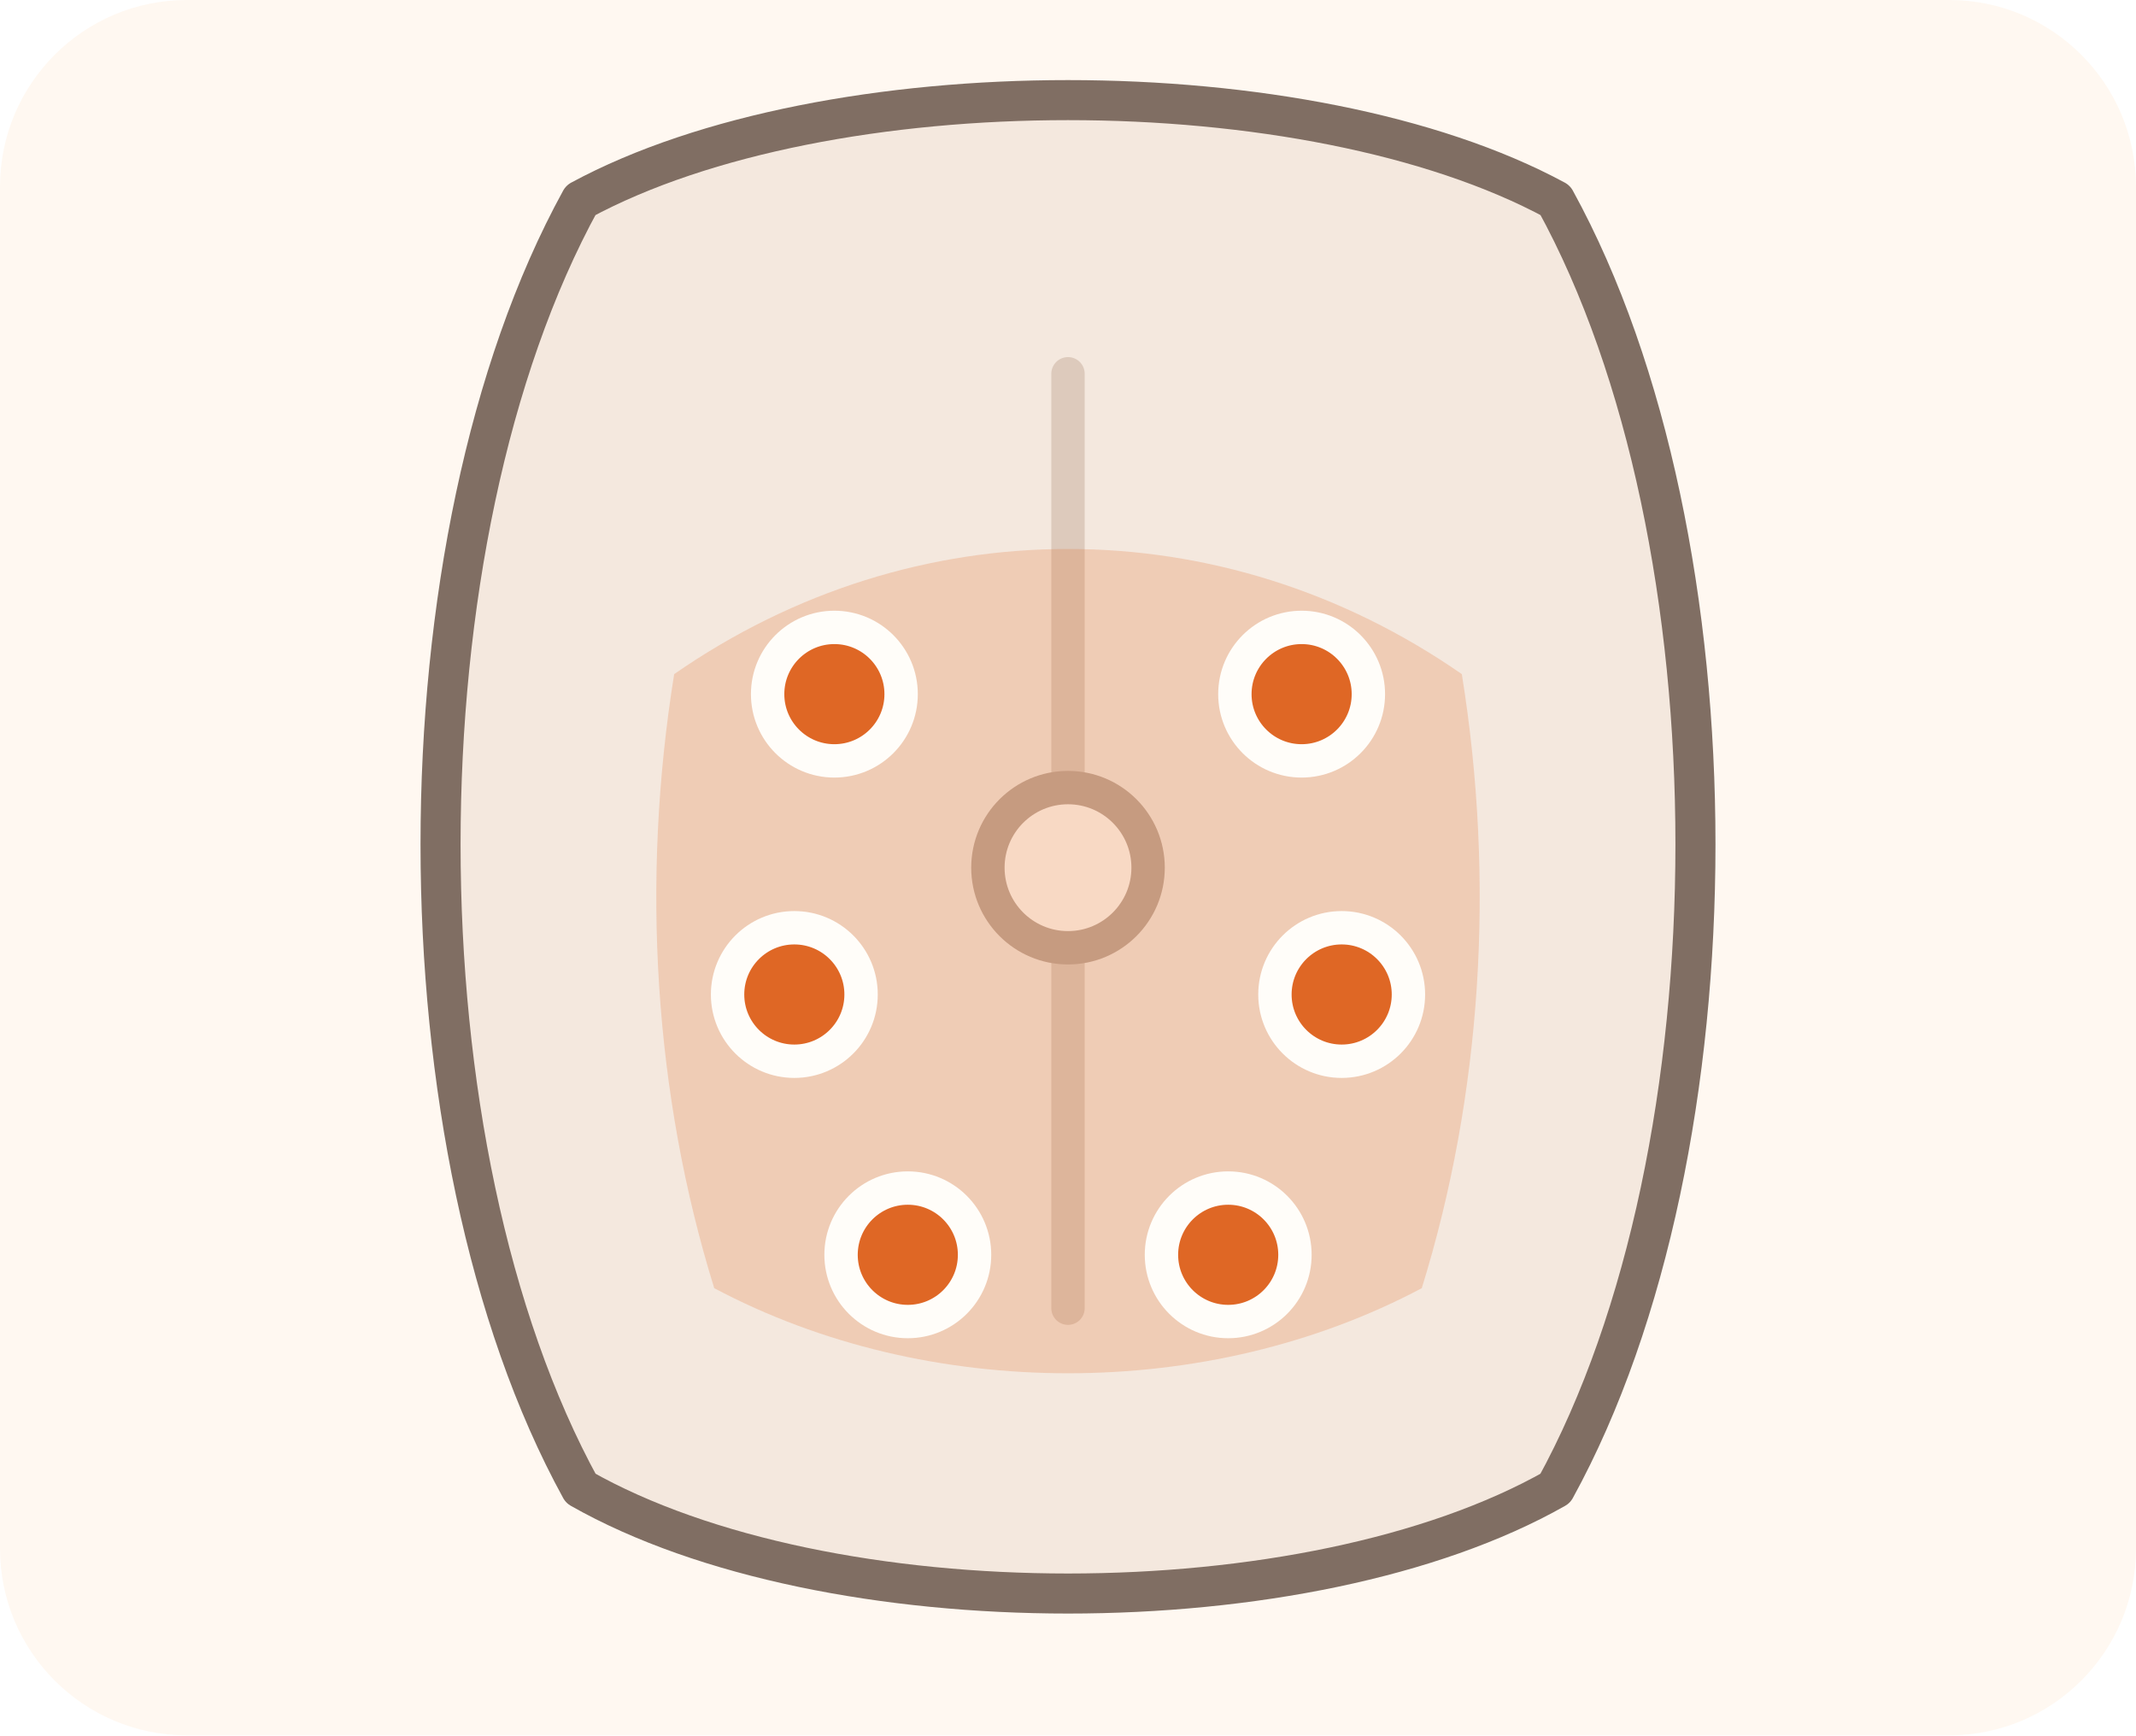
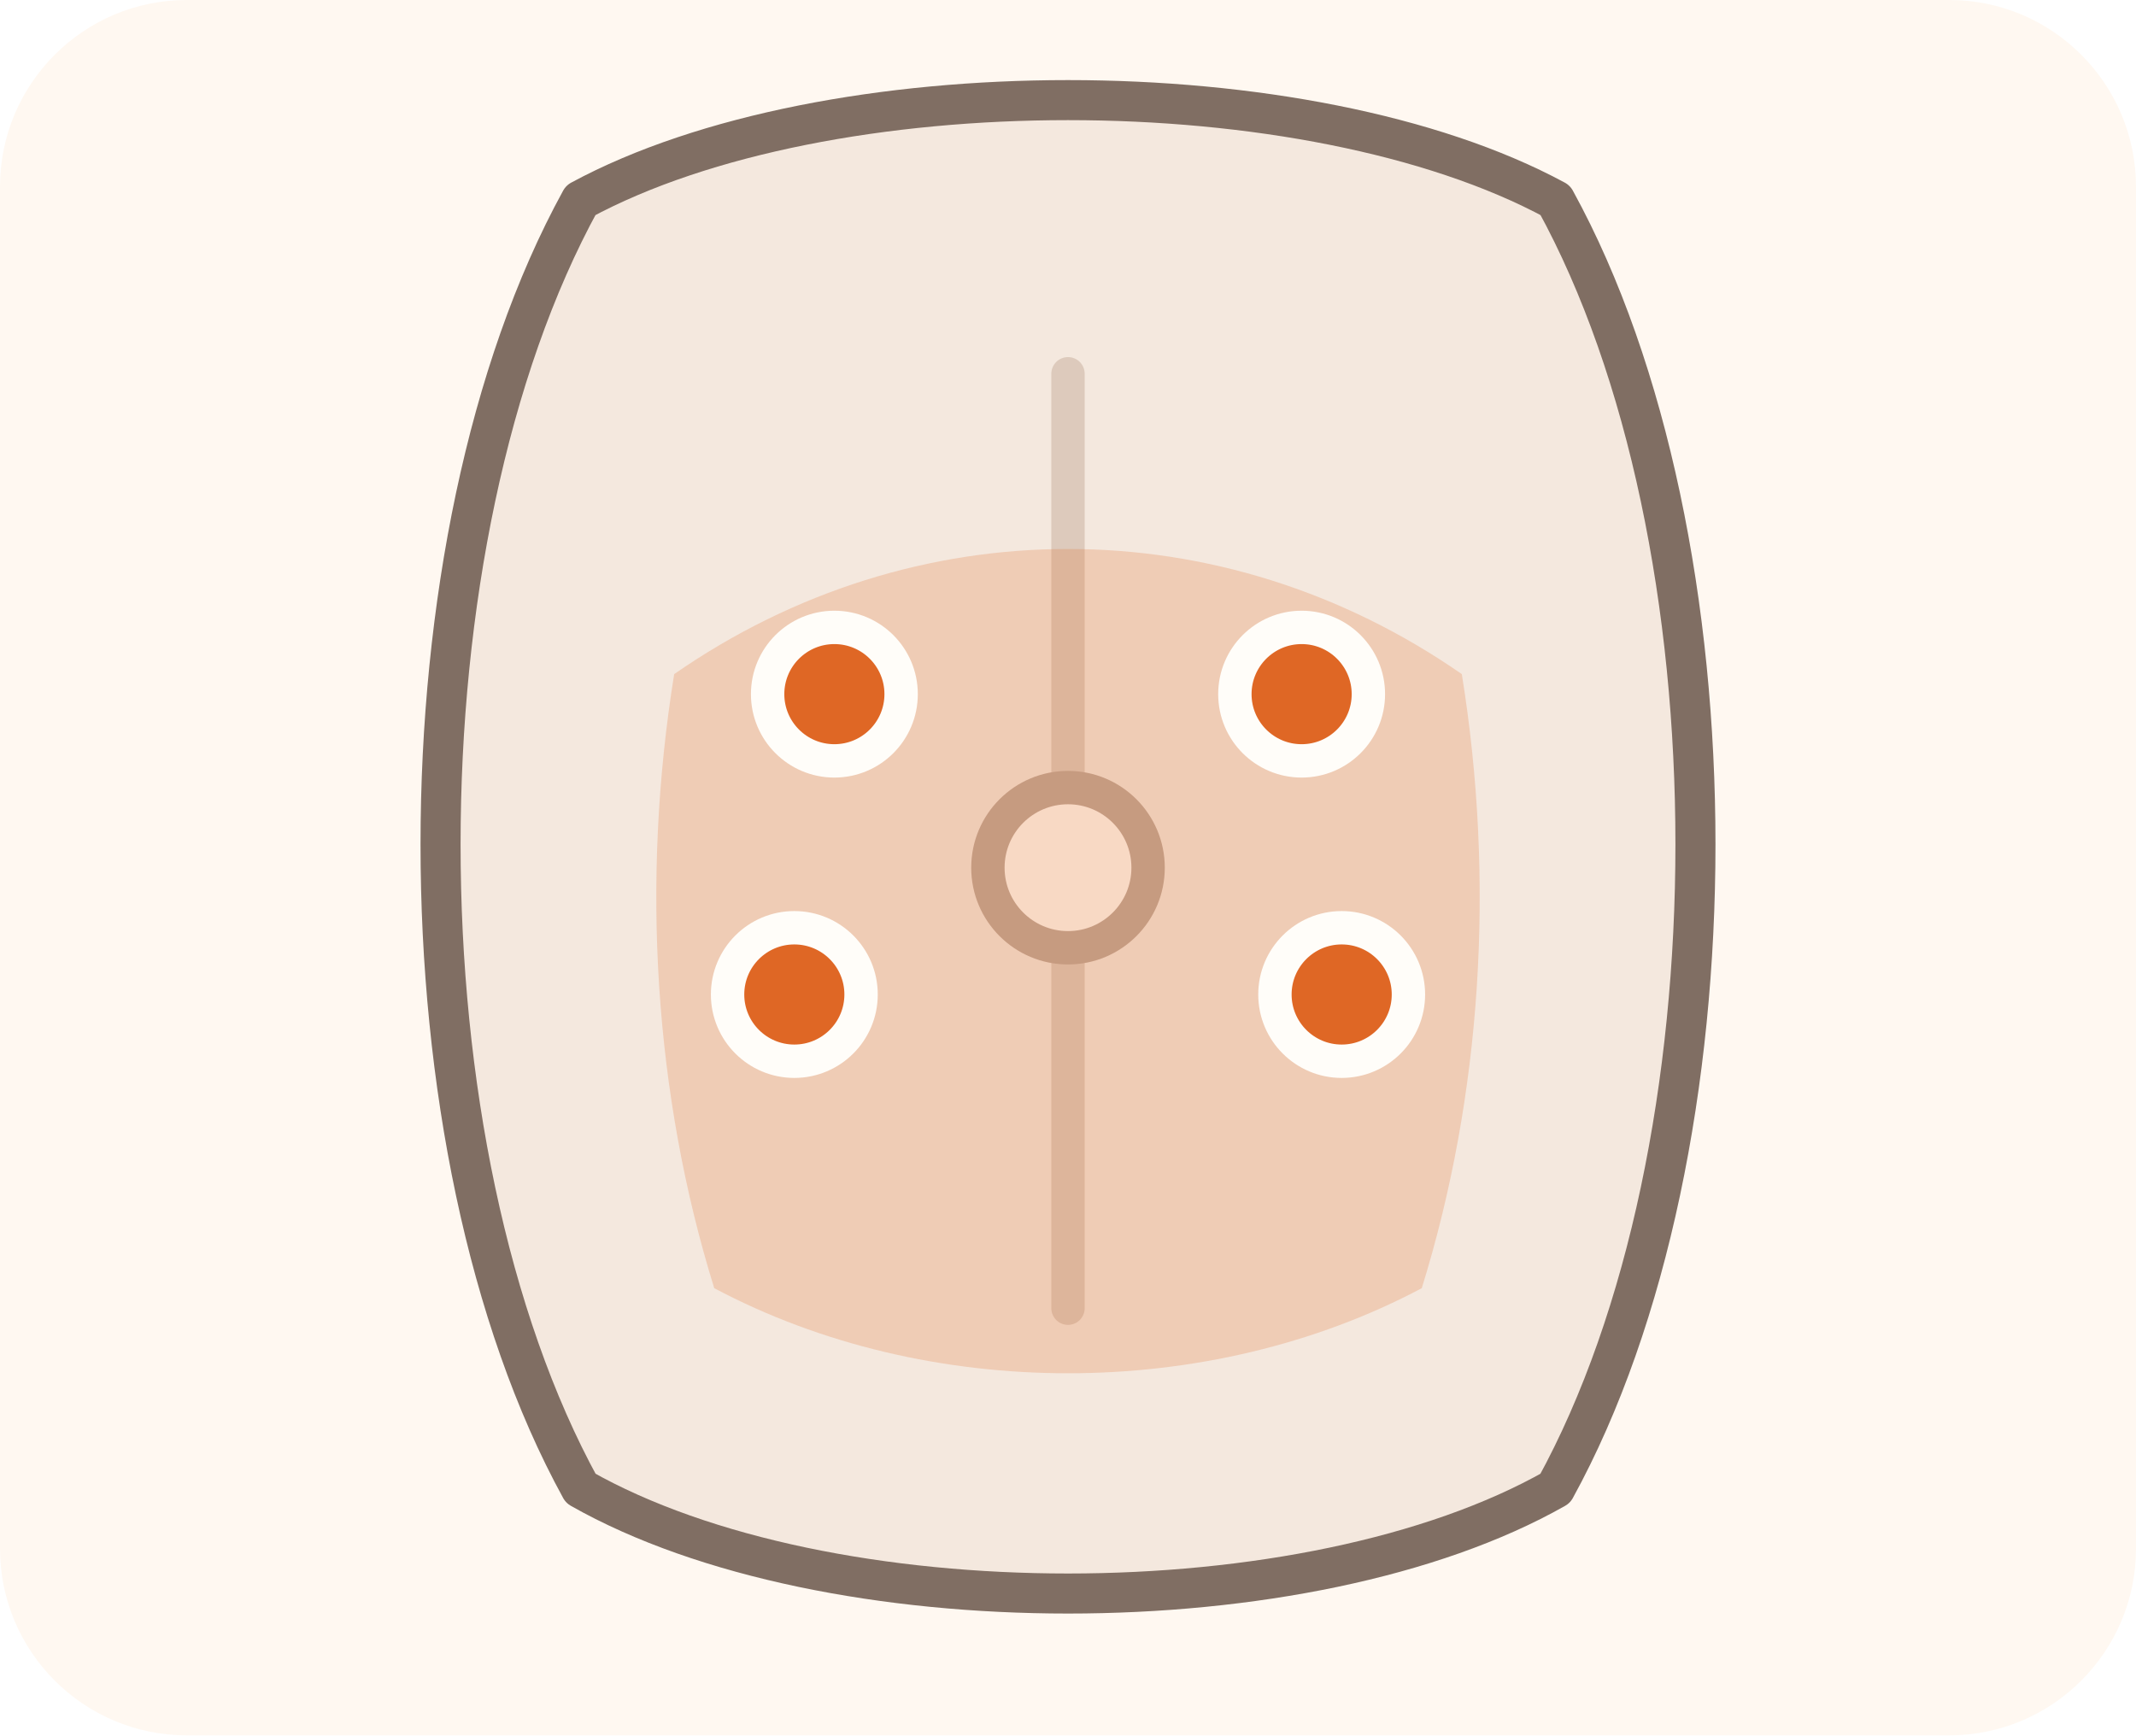
<svg xmlns="http://www.w3.org/2000/svg" viewBox="0 0 320 260" role="img" aria-label="Pontos de aplicação no abdômen">
  <rect width="320" height="260" rx="28" fill="#FFF8F1" />
  <path d="M87 30c37-20 109-20 146 0 28 51 28 142 0 193-37 21-109 21-146 0-28-51-28-142 0-193Z" fill="#F4E8DE" stroke="#806E63" stroke-width="6" stroke-linejoin="round" />
  <path d="M160 56v140" stroke="#DDCABC" stroke-width="5" stroke-linecap="round" />
  <circle cx="160" cy="130" r="12" fill="#FFF8F1" stroke="#BFA99A" stroke-width="5" />
  <path d="M101 101c36-25 82-25 118 0 5 31 3 63-6 92-32 17-74 17-106 0-9-29-11-61-6-92Z" fill="#DF6725" opacity=".22" />
  <g fill="#DF6725" stroke="#FFFDF9" stroke-width="5">
-     <circle cx="125" cy="104" r="10" />
-     <circle cx="195" cy="104" r="10" />
-     <circle cx="119" cy="149" r="10" />
-     <circle cx="201" cy="149" r="10" />
-     <circle cx="136" cy="188" r="10" />
-     <circle cx="184" cy="188" r="10" />
+     <g id="abdomen_left_upper">
+       <circle cx="125" cy="104" r="10" />
+     </g>
+     <g id="abdomen_right_upper">
+       <circle cx="195" cy="104" r="10" />
+     </g>
+     <g id="abdomen_left_lower">
+       <circle cx="119" cy="149" r="10" />
+     </g>
+     <g id="abdomen_right_lower">
+       <circle cx="201" cy="149" r="10" />
+     </g>
  </g>
</svg>
